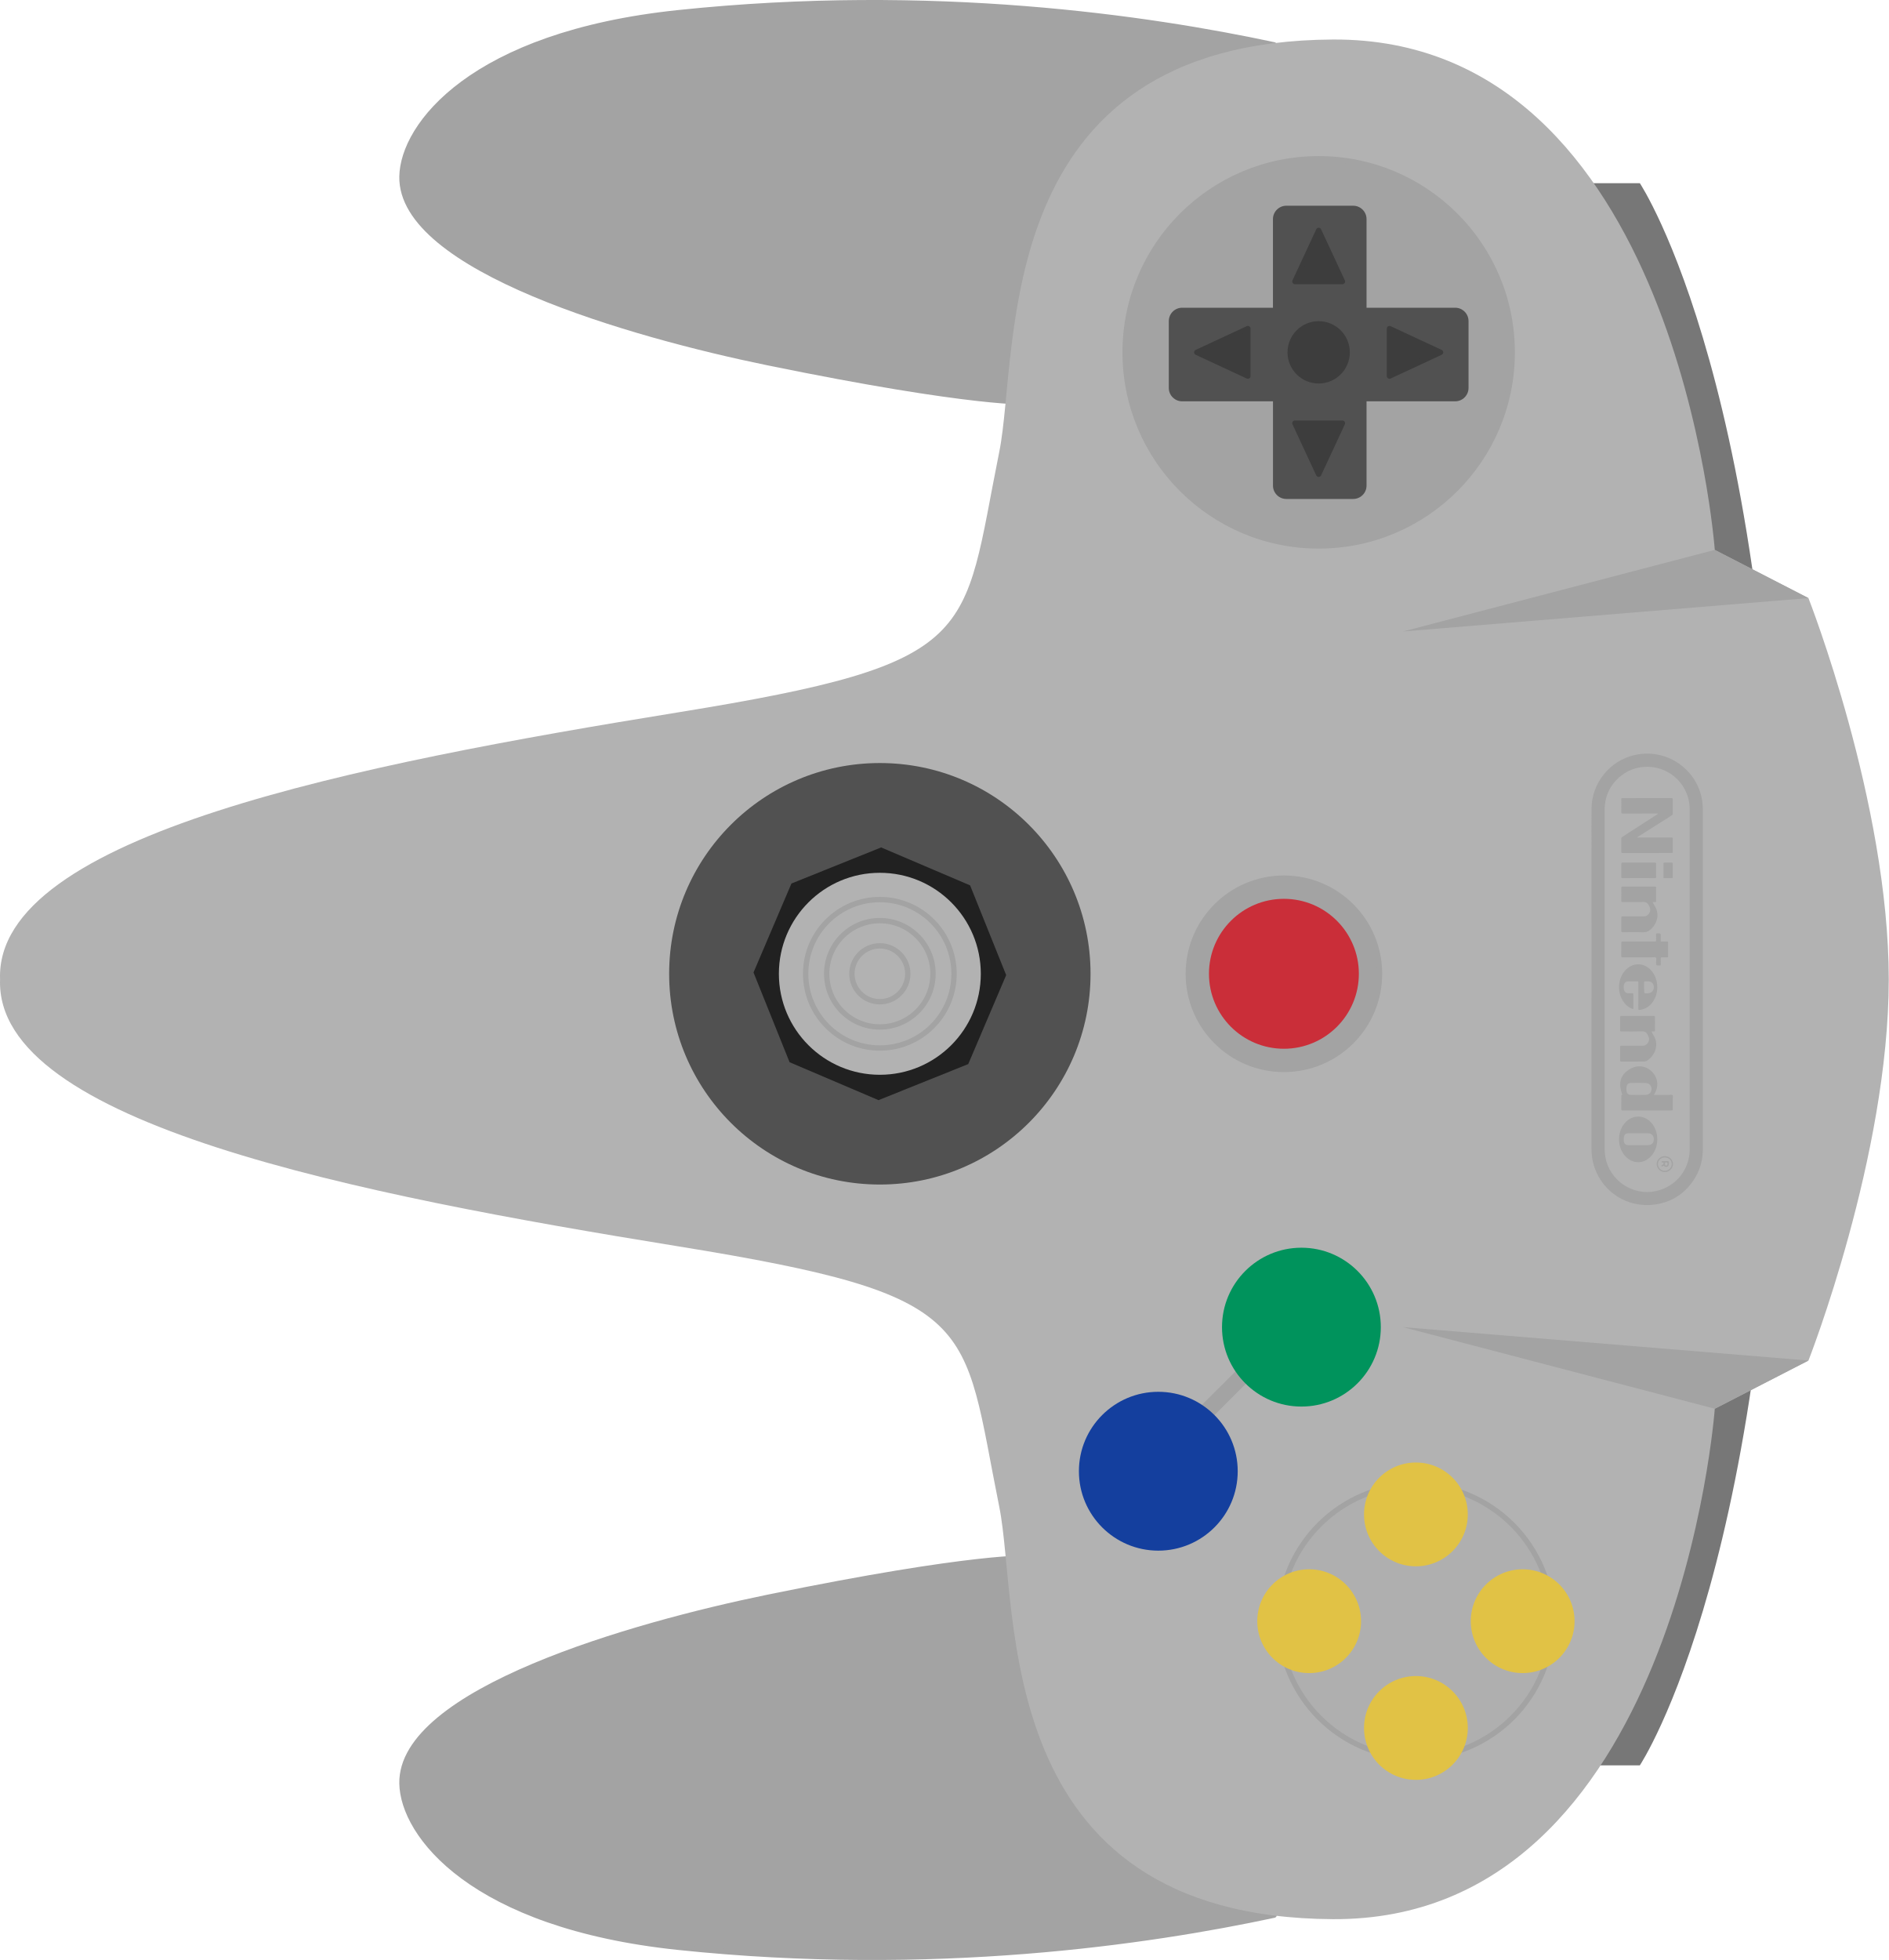
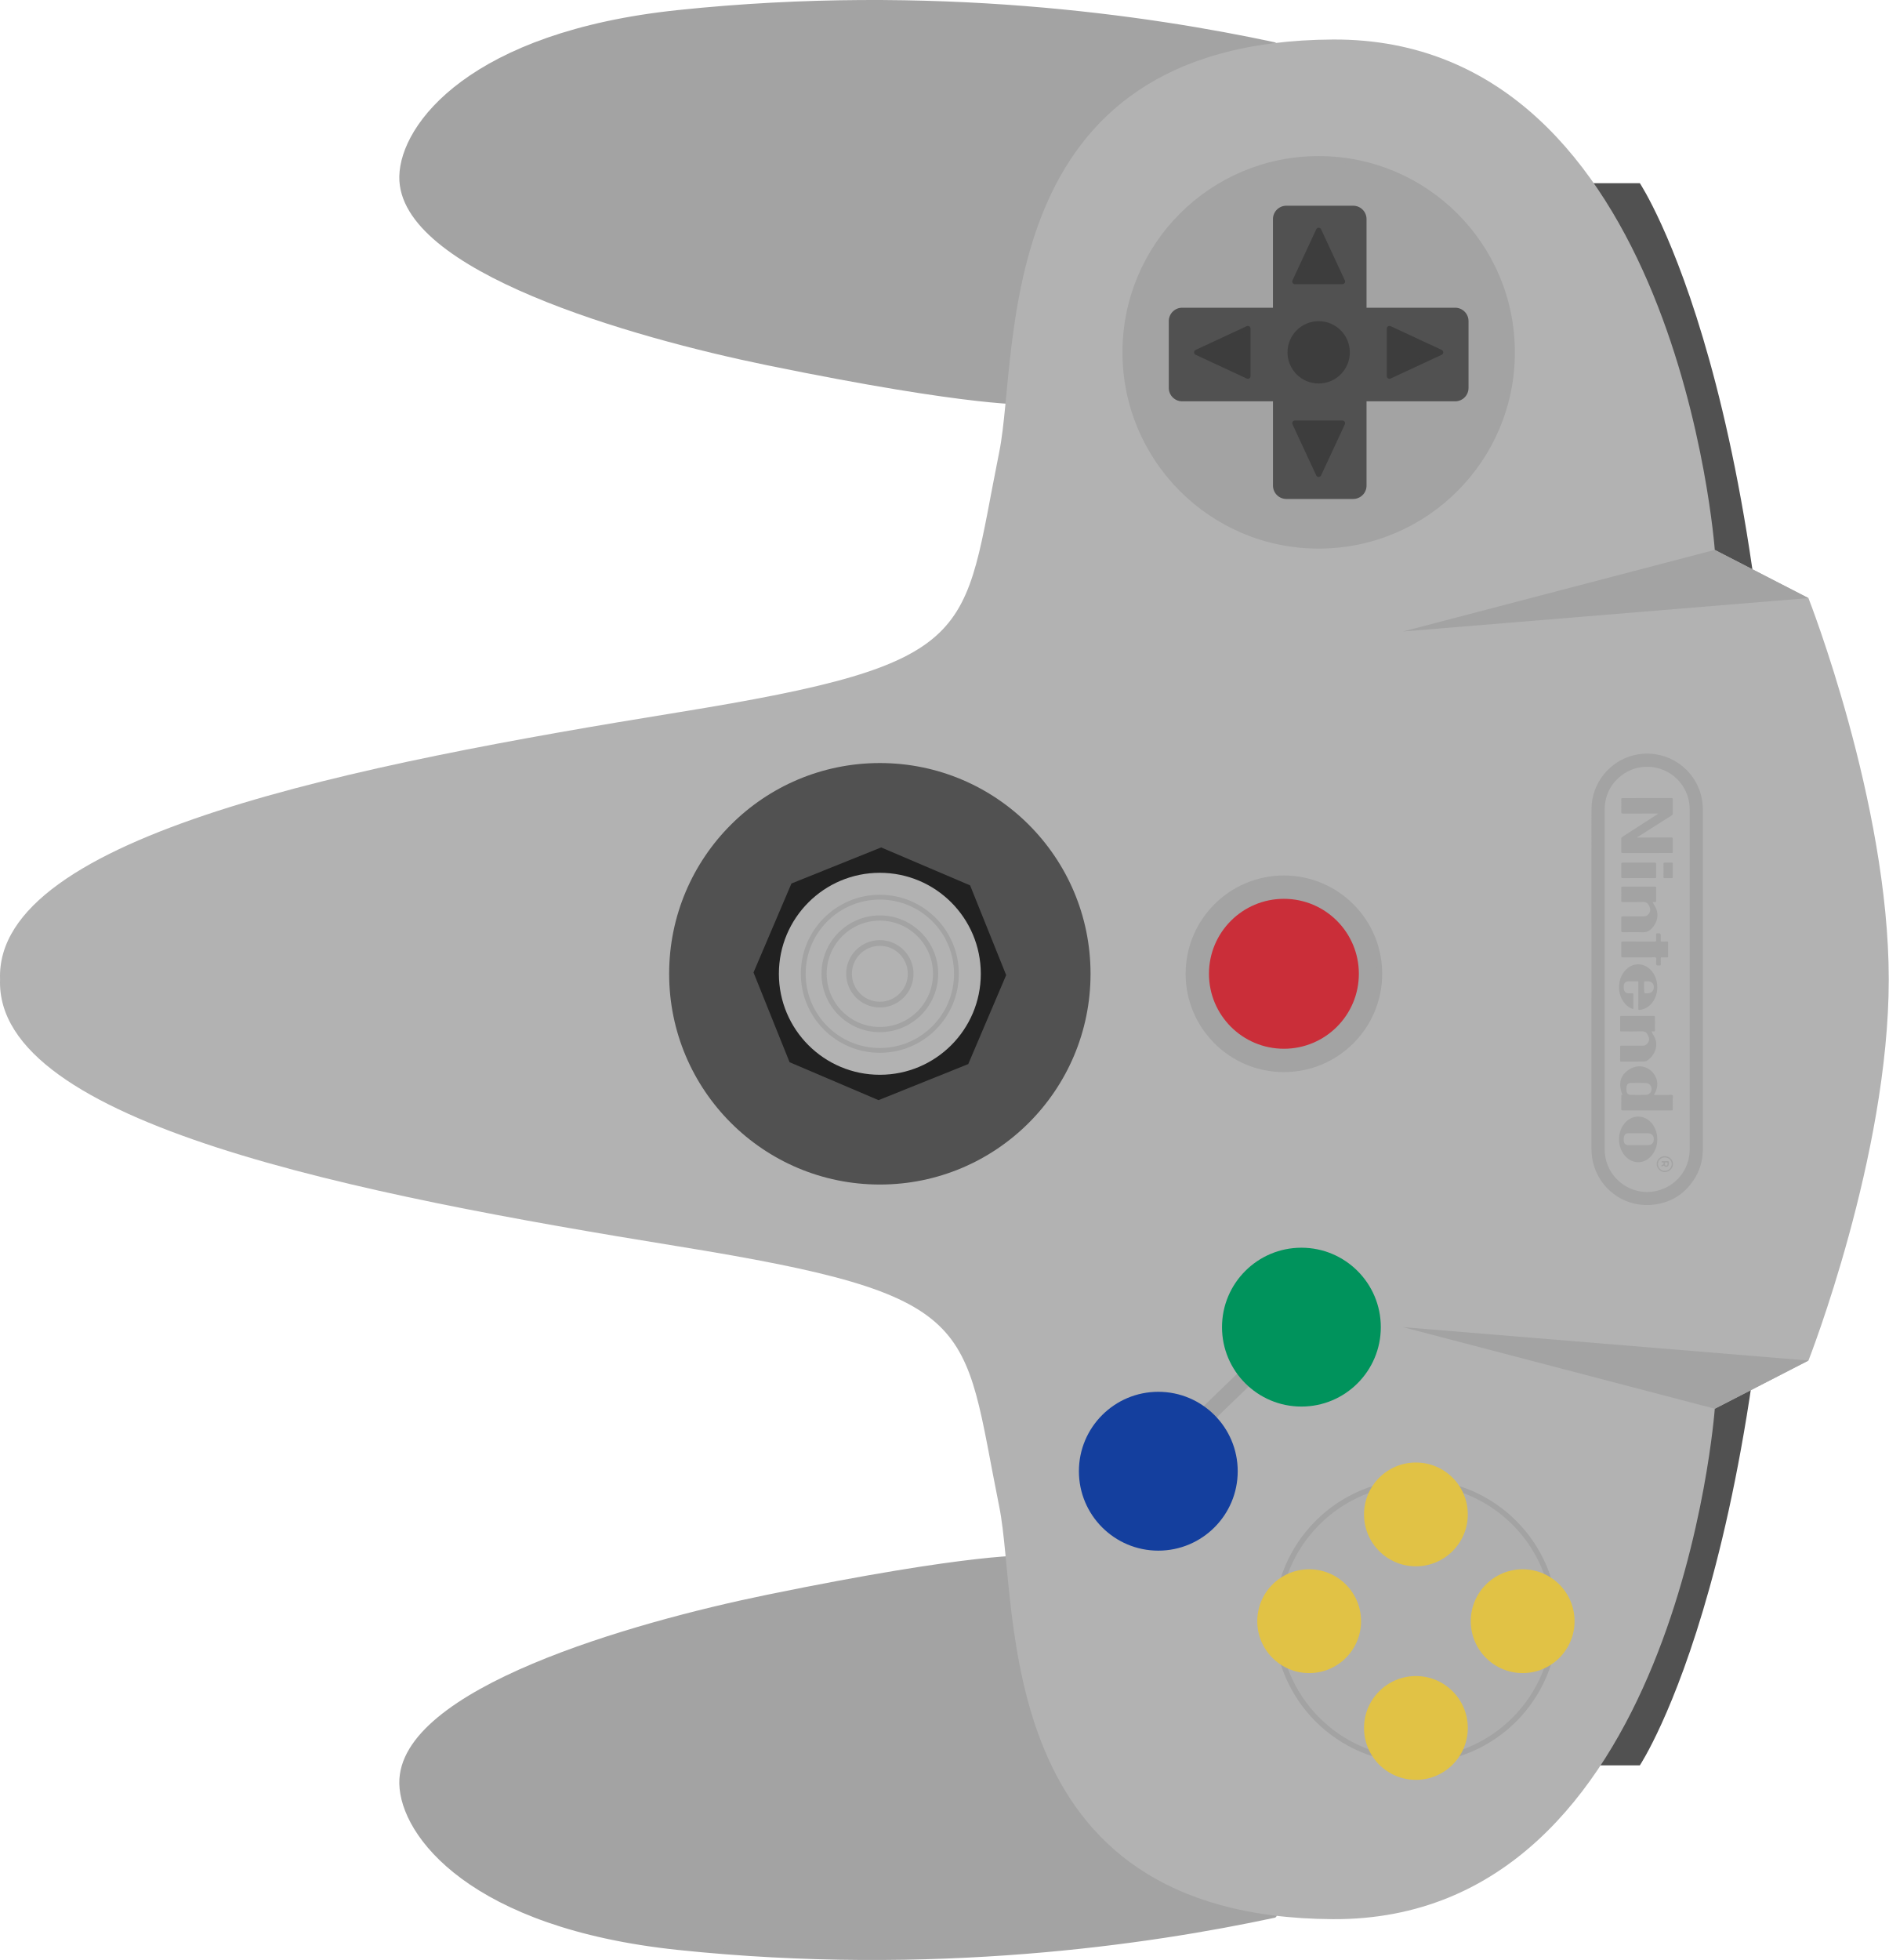
<svg xmlns="http://www.w3.org/2000/svg" viewBox="0 0 441.056 457.586" height="457.586" width="441.056" xml:space="preserve" version="1.1" id="svg2">
  <defs id="defs6">
    <clipPath id="clipPath16" clipPathUnits="userSpaceOnUse">
      <path id="path18" d="m 0,366.069 352.845,0 L 352.845,0 0,0 0,366.069 Z" />
    </clipPath>
  </defs>
  <g transform="matrix(1.25,0,0,-1.25,0,457.5863)" id="g10">
    <g id="g12">
      <g clip-path="url(#clipPath16)" id="g14">
        <g transform="translate(293.8449,36.3554)" id="g20">
-           <path id="path22" style="fill:#777777;fill-opacity:1;fill-rule:nonzero;stroke:none" d="m 0,0 12.5,0 c 0,0 26,39 26,147.75 0,108.75 -26,147.75 -26,147.75 l -12.5,0" />
+           <path id="path22" style="fill:#515151;fill-opacity:1;fill-rule:nonzero;stroke:none" d="m 0,0 12.5,0 c 0,0 26,39 26,147.75 0,108.75 -26,147.75 -26,147.75 l -12.5,0" />
        </g>
        <g transform="translate(238.0109,357.6894)" id="g24">
          <path id="path26" style="fill:#a3a3a3;fill-opacity:1;fill-rule:nonzero;stroke:none" d="m 0,0 c -23.332,4.998 -63.715,10.999 -111.334,5.999 -38.535,-4.046 -51.408,-21.029 -51.582,-30.583 -0.314,-17.259 43.146,-29.602 68.25,-34.751 39,-8 49,-7.333 49,-7.333 L 0,0 Z" />
        </g>
        <g transform="translate(238.0109,357.6894)" id="g28">
          <path id="path30" style="fill:none;stroke:#a3a3a3;stroke-width:1;stroke-linecap:round;stroke-linejoin:round;stroke-miterlimit:10;stroke-dasharray:none;stroke-opacity:1" d="m 0,0 c -23.332,4.998 -63.715,10.999 -111.334,5.999 -38.535,-4.046 -51.408,-21.029 -51.582,-30.583 -0.314,-17.259 43.146,-29.602 68.25,-34.751 39,-8 49,-7.333 49,-7.333 L 0,0 Z" />
        </g>
        <g transform="translate(238.0119,8.3798)" id="g32">
          <path id="path34" style="fill:#a3a3a3;fill-opacity:1;fill-rule:nonzero;stroke:none" d="m 0,0 c -23.333,-4.998 -63.715,-10.999 -111.334,-5.999 -38.536,4.046 -51.409,21.029 -51.583,30.583 -0.314,17.259 43.147,29.601 68.25,34.751 39,8 49,7.333 49,7.333 L 0,0 Z" />
        </g>
        <g transform="translate(238.0119,8.3798)" id="g36">
          <path id="path38" style="fill:none;stroke:#a3a3a3;stroke-width:1;stroke-linecap:round;stroke-linejoin:round;stroke-miterlimit:10;stroke-dasharray:none;stroke-opacity:1" d="m 0,0 c -23.333,-4.998 -63.715,-10.999 -111.334,-5.999 -38.536,4.046 -51.409,21.029 -51.583,30.583 -0.314,17.259 43.147,29.601 68.25,34.751 39,8 49,7.333 49,7.333 L 0,0 Z" />
        </g>
        <g transform="translate(0.0109,183.1581)" id="g40">
          <path id="path42" style="fill:#b2b2b2;fill-opacity:1;fill-rule:nonzero;stroke:none" d="m 0,0 c -1,-27 67.001,-40.198 126.668,-49.864 56.959,-9.228 53,-14 60,-48.667 3.808,-18.856 -2.001,-76.667 62.333,-77 64.334,-0.333 71.333,95.333 71.333,95.333 l 17.5,9 c 0,0 15,38.198 15,71.198 0,33 -15,71.197 -15,71.197 l -17.5,9 c 0,0 -7,95.666 -71.334,95.333 -64.334,-0.333 -58.525,-58.144 -62.332,-77 -7,-34.667 -3.041,-39.439 -60,-48.667 C 67.001,40.197 -1,27 0,0" />
        </g>
        <g transform="translate(246.3449,264.1073)" id="g44">
          <path id="path46" style="fill:#a3a3a3;fill-opacity:1;fill-rule:nonzero;stroke:none" d="m 0,0 c -19.969,0 -36.154,16.187 -36.154,36.154 0,19.968 16.185,36.155 36.154,36.155 19.967,0 36.154,-16.187 36.154,-36.155 C 36.154,16.187 19.967,0 0,0" />
        </g>
        <g transform="translate(246.3449,264.1073)" id="g48">
          <path id="path50" style="fill:none;stroke:#a3a3a3;stroke-width:1;stroke-linecap:round;stroke-linejoin:round;stroke-miterlimit:10;stroke-dasharray:none;stroke-opacity:1" d="m 0,0 c -19.969,0 -36.154,16.187 -36.154,36.154 0,19.968 16.185,36.155 36.154,36.155 19.967,0 36.154,-16.187 36.154,-36.155 C 36.154,16.187 19.967,0 0,0 Z" />
        </g>
        <g transform="translate(218.3468,293.6112)" id="g52">
          <path id="path54" style="fill:#515151;fill-opacity:1;fill-rule:nonzero;stroke:none" d="m 0,0 0,12.485 c 0,1.379 1.121,2.5 2.498,2.5 l 16.961,0 0,16.553 c 0,1.375 1.123,2.497 2.5,2.497 l 12.484,0 c 1.379,0 2.498,-1.119 2.498,-2.497 l 0,-16.553 16.553,0 c 1.381,0 2.5,-1.121 2.5,-2.5 L 55.994,0 c 0,-1.377 -1.119,-2.497 -2.5,-2.497 l -16.553,0 0,-15.74 c 0,-1.378 -1.119,-2.497 -2.498,-2.497 l -12.484,0 c -1.377,0 -2.496,1.119 -2.496,2.497 l 0,15.74 -16.963,0 C 1.121,-2.497 0,-1.377 0,0" />
        </g>
        <g transform="translate(239.8517,166.3329)" id="g56">
          <path id="path58" style="fill:#a3a3a3;fill-opacity:1;fill-rule:nonzero;stroke:none" d="m 0,0 c -9.864,0 -17.861,7.997 -17.861,17.861 0,9.865 7.997,17.862 17.86,17.862 9.865,0 17.861,-7.997 17.861,-17.862 C 17.86,7.997 9.864,0 0,0" />
        </g>
        <g transform="translate(239.8517,166.3329)" id="g60">
          <path id="path62" style="fill:none;stroke:#a3a3a3;stroke-width:1;stroke-linecap:round;stroke-linejoin:round;stroke-miterlimit:10;stroke-dasharray:none;stroke-opacity:1" d="m 0,0 c -9.864,0 -17.861,7.997 -17.861,17.861 0,9.865 7.997,17.862 17.86,17.862 9.865,0 17.861,-7.997 17.861,-17.862 C 17.86,7.997 9.864,0 0,0 Z" />
        </g>
        <g transform="translate(164.3664,144.8329)" id="g64">
          <path id="path66" style="fill:#515151;fill-opacity:1;fill-rule:nonzero;stroke:none" d="M 0,0 C -21.738,0 -39.361,17.623 -39.361,39.361 -39.361,61.1 -21.738,78.723 0,78.723 21.738,78.723 39.361,61.1 39.361,39.361 39.361,17.623 21.738,0 0,0" />
        </g>
-         <g transform="translate(264.5109,37.7802)" id="g68">
-           <path id="path70" style="fill:#afafaf;fill-opacity:1;fill-rule:nonzero;stroke:none" d="M 0,0 C -14.082,0 -25.499,11.417 -25.499,25.5 -25.499,39.583 -14.082,51 0,51 14.084,51 25.5,39.583 25.5,25.5 25.5,11.417 14.084,0 0,0" />
+         <g transform="translate(226.0507,100.1405)" id="g68">
+           <path id="path70" style="fill:#a3a3a3;fill-opacity:1;fill-rule:nonzero;stroke:none" d="M 0,0 -2.23,2.309 6.186,10.439 8.417,8.13 0,0 Z" />
        </g>
-         <g transform="translate(264.5109,37.7802)" id="g72">
-           <path id="path74" style="fill:none;stroke:#a3a3a3;stroke-width:1;stroke-linecap:butt;stroke-linejoin:miter;stroke-miterlimit:10;stroke-dasharray:none;stroke-opacity:1" d="M 0,0 C -14.082,0 -25.499,11.417 -25.499,25.5 -25.499,39.583 -14.082,51 0,51 14.084,51 25.5,39.583 25.5,25.5 25.5,11.417 14.084,0 0,0 Z" />
+         <g transform="translate(264.5109,36.7802)" id="g72">
+           <path id="path74" style="fill:#a3a3a3;fill-opacity:1;fill-rule:nonzero;stroke:none" d="M 0,0 C -14.634,0 -26.499,11.865 -26.499,26.5 -26.499,41.135 -14.634,53 0,53 14.636,53 26.5,41.135 26.5,26.5 26.5,11.865 14.636,0 0,0" />
        </g>
-         <g transform="translate(232.5949,109.6054)" id="g76">
-           <path id="path78" style="fill:#a3a3a3;fill-opacity:1;fill-rule:nonzero;stroke:#a3a3a3;stroke-width:3;stroke-linecap:butt;stroke-linejoin:miter;stroke-miterlimit:10;stroke-dasharray:none;stroke-opacity:1" d="M 0,0 -8.25,-8.25" />
+         <g transform="translate(264.5109,37.7802)" id="g76">
+           <path id="path78" style="fill:#afafaf;fill-opacity:1;fill-rule:nonzero;stroke:none" d="M 0,0 C -14.082,0 -25.499,11.417 -25.499,25.5 -25.499,39.583 -14.082,51 0,51 14.084,51 25.5,39.583 25.5,25.5 25.5,11.417 14.084,0 0,0" />
        </g>
        <g transform="translate(246.3449,294.4413)" id="g80">
          <path id="path82" style="fill:#3d3d3d;fill-opacity:1;fill-rule:nonzero;stroke:none" d="m 0,0 c -3.215,0 -5.82,2.605 -5.82,5.82 0,3.215 2.605,5.821 5.82,5.821 3.215,0 5.82,-2.606 5.82,-5.821 C 5.82,2.605 3.215,0 0,0" />
        </g>
        <g transform="translate(233.1164,304.6991)" id="g84">
          <path id="path86" style="fill:#3d3d3d;fill-opacity:1;fill-rule:nonzero;stroke:none" d="M 0,0 0,-8.875 -9.543,-4.437 0,0 Z" />
        </g>
        <g transform="translate(233.1164,304.6991)" id="g88">
          <path id="path90" style="fill:none;stroke:#3d3d3d;stroke-width:1;stroke-linecap:butt;stroke-linejoin:round;stroke-miterlimit:10;stroke-dasharray:none;stroke-opacity:1" d="M 0,0 0,-8.875 -9.543,-4.437 0,0 Z" />
        </g>
        <g transform="translate(259.5734,295.8241)" id="g92">
          <path id="path94" style="fill:#3d3d3d;fill-opacity:1;fill-rule:nonzero;stroke:none" d="M 0,0 0,8.875 9.543,4.437 0,0 Z" />
        </g>
        <g transform="translate(259.5734,295.8241)" id="g96">
          <path id="path98" style="fill:none;stroke:#3d3d3d;stroke-width:1;stroke-linecap:butt;stroke-linejoin:round;stroke-miterlimit:10;stroke-dasharray:none;stroke-opacity:1" d="M 0,0 0,8.875 9.543,4.437 0,0 Z" />
        </g>
        <g transform="translate(250.7824,313.4902)" id="g100">
          <path id="path102" style="fill:#3d3d3d;fill-opacity:1;fill-rule:nonzero;stroke:none" d="M 0,0 -8.875,0 -4.437,9.543 0,0 Z" />
        </g>
        <g transform="translate(250.7824,313.4902)" id="g104">
          <path id="path106" style="fill:none;stroke:#3d3d3d;stroke-width:1;stroke-linecap:butt;stroke-linejoin:round;stroke-miterlimit:10;stroke-dasharray:none;stroke-opacity:1" d="M 0,0 -8.875,0 -4.437,9.543 0,0 Z" />
        </g>
        <g transform="translate(241.9074,287.0331)" id="g108">
          <path id="path110" style="fill:#3d3d3d;fill-opacity:1;fill-rule:nonzero;stroke:none" d="M 0,0 8.875,0 4.437,-9.543 0,0 Z" />
        </g>
        <g transform="translate(241.9074,287.0331)" id="g112">
          <path id="path114" style="fill:none;stroke:#3d3d3d;stroke-width:1;stroke-linecap:butt;stroke-linejoin:round;stroke-miterlimit:10;stroke-dasharray:none;stroke-opacity:1" d="M 0,0 8.875,0 4.437,-9.543 0,0 Z" />
        </g>
        <g transform="translate(239.8517,170.1933)" id="g116">
          <path id="path118" style="fill:#ca2e39;fill-opacity:1;fill-rule:nonzero;stroke:none" d="m 0,0 c -7.732,0 -14.001,6.269 -14.001,14.001 0,7.732 6.268,14.001 14,14.001 7.733,0 14.002,-6.269 14.002,-14.001 C 14.001,6.269 7.732,0 0,0" />
        </g>
        <g transform="translate(243.1203,103.3661)" id="g120">
          <path id="path122" style="fill:#00935c;fill-opacity:1;fill-rule:nonzero;stroke:none" d="m 0,0 c -8.191,0 -14.833,6.642 -14.833,14.834 0,8.192 6.642,14.834 14.833,14.834 8.193,0 14.834,-6.642 14.834,-14.834 C 14.834,6.642 8.193,0 0,0" />
        </g>
        <g transform="translate(264.5109,73.5292)" id="g124">
          <path id="path126" style="fill:#e1c245;fill-opacity:1;fill-rule:nonzero;stroke:none" d="m 0,0 c -5.354,0 -9.693,4.34 -9.693,9.693 0,5.354 4.339,9.694 9.693,9.694 5.353,0 9.693,-4.34 9.693,-9.694 C 9.693,4.34 5.353,0 0,0" />
        </g>
        <g transform="translate(264.5109,33.6454)" id="g128">
          <path id="path130" style="fill:#e1c245;fill-opacity:1;fill-rule:nonzero;stroke:none" d="m 0,0 c -5.354,0 -9.693,4.34 -9.693,9.693 0,5.354 4.339,9.694 9.693,9.694 5.353,0 9.693,-4.34 9.693,-9.694 C 9.693,4.34 5.353,0 0,0" />
        </g>
        <g transform="translate(254.2628,63.2802)" id="g132">
          <path id="path134" style="fill:#e1c245;fill-opacity:1;fill-rule:nonzero;stroke:none" d="m 0,0 c 0,-5.354 -4.34,-9.693 -9.693,-9.693 -5.354,0 -9.694,4.339 -9.694,9.693 0,5.354 4.34,9.693 9.694,9.693 C -4.34,9.693 0,5.354 0,0" />
        </g>
        <g transform="translate(294.1476,63.2802)" id="g136">
          <path id="path138" style="fill:#e1c245;fill-opacity:1;fill-rule:nonzero;stroke:none" d="m 0,0 c 0,-5.354 -4.34,-9.693 -9.693,-9.693 -5.354,0 -9.694,4.339 -9.694,9.693 0,5.354 4.34,9.693 9.694,9.693 C -4.34,9.693 0,5.354 0,0" />
        </g>
        <g transform="translate(147.8507,201.0556)" id="g140">
          <path id="path142" style="fill:#212121;fill-opacity:1;fill-rule:nonzero;stroke:none" d="M 0,0 16.76,6.739 33.377,-0.347 40.116,-17.105 33.03,-33.723 16.271,-40.462 -0.346,-33.376 -7.085,-16.617 0,0 Z" />
        </g>
        <g transform="translate(216.3878,76.455)" id="g144">
          <path id="path146" style="fill:#143f9e;fill-opacity:1;fill-rule:nonzero;stroke:none" d="m 0,0 c -8.192,0 -14.834,6.642 -14.834,14.834 0,8.192 6.642,14.834 14.834,14.834 8.192,0 14.834,-6.642 14.834,-14.834 C 14.834,6.642 8.192,0 0,0" />
        </g>
        <g transform="translate(164.3664,165.3329)" id="g148">
          <path id="path150" style="fill:#b2b2b2;fill-opacity:1;fill-rule:nonzero;stroke:none" d="m 0,0 c -10.417,0 -18.861,8.444 -18.861,18.861 0,10.417 8.443,18.862 18.861,18.862 10.416,0 18.861,-8.445 18.861,-18.862 C 18.861,8.444 10.417,0 0,0" />
        </g>
-         <g transform="translate(164.3664,170.3329)" id="g152">
-           <path id="path154" style="fill:none;stroke:#a3a3a3;stroke-width:1;stroke-linecap:round;stroke-linejoin:round;stroke-miterlimit:10;stroke-dasharray:none;stroke-opacity:1" d="m 0,0 c -7.655,0 -13.861,6.206 -13.861,13.861 0,7.656 6.205,13.862 13.861,13.862 7.654,0 13.861,-6.206 13.861,-13.862 C 13.861,6.206 7.655,0 0,0 Z" />
+         <g transform="translate(164.3664,169.4357)" id="g152">
+           <path id="path154" style="fill:#a3a3a3;fill-opacity:1;fill-rule:nonzero;stroke:none" d="m 0,0 c -8.151,0 -14.759,6.608 -14.759,14.759 0,8.15 6.607,14.758 14.759,14.758 8.15,0 14.758,-6.608 14.758,-14.758 C 14.758,6.608 8.151,0 0,0" />
        </g>
-         <g transform="translate(164.3664,174.2636)" id="g156">
-           <path id="path158" style="fill:none;stroke:#a3a3a3;stroke-width:1;stroke-linecap:round;stroke-linejoin:round;stroke-miterlimit:10;stroke-dasharray:none;stroke-opacity:1" d="m 0,0 c -5.484,0 -9.931,4.446 -9.931,9.931 0,5.484 4.447,9.93 9.931,9.93 5.484,0 9.931,-4.446 9.931,-9.93 C 9.931,4.446 5.484,0 0,0 Z" />
+         <g transform="translate(164.3664,170.3329)" id="g156">
+           <path id="path158" style="fill:#b2b2b2;fill-opacity:1;fill-rule:nonzero;stroke:none" d="m 0,0 c -7.655,0 -13.861,6.206 -13.861,13.861 0,7.656 6.205,13.862 13.861,13.862 7.654,0 13.861,-6.206 13.861,-13.862 C 13.861,6.206 7.655,0 0,0" />
        </g>
-         <g transform="translate(164.3664,178.9745)" id="g160">
-           <path id="path162" style="fill:none;stroke:#a3a3a3;stroke-width:1;stroke-linecap:round;stroke-linejoin:round;stroke-miterlimit:10;stroke-dasharray:none;stroke-opacity:1" d="m 0,0 c -2.883,0 -5.22,2.337 -5.22,5.22 0,2.883 2.337,5.219 5.22,5.219 2.883,0 5.22,-2.336 5.22,-5.219 C 5.22,2.337 2.883,0 0,0 Z" />
+         <g transform="translate(164.3664,173.2927)" id="g160">
+           <path id="path162" style="fill:#a3a3a3;fill-opacity:1;fill-rule:nonzero;stroke:none" d="m 0,0 c -6.021,0 -10.902,4.881 -10.902,10.902 0,6.02 4.881,10.901 10.902,10.901 6.02,0 10.901,-4.881 10.901,-10.901 C 10.901,4.881 6.02,0 0,0" />
        </g>
-         <g transform="translate(299.7648,183.1513)" id="g164">
-           <path id="path166" style="fill:#a3a3a3;fill-opacity:1;fill-rule:evenodd;stroke:none" d="m 0,0 0,-31.522 c 0,-0.555 0.039,-1.106 0.137,-1.655 0.777,-4.401 5.144,-7.33 9.484,-6.355 3.715,0.834 6.272,4.012 6.272,7.816 0.003,21.145 10e-4,42.289 0,63.434 0,1.866 -0.579,3.533 -1.733,5 -2.674,3.397 -7.721,3.996 -11.1,1.3 C 0.988,36.366 0,34.188 0,31.548 L 0,0 Z m 18.352,0.001 c 0,-10.516 -0.004,-21.033 0.003,-31.549 0.002,-1.947 -0.416,-3.782 -1.421,-5.453 -1.719,-2.853 -4.229,-4.586 -7.536,-5.049 -5.058,-0.707 -9.759,2.253 -11.343,7.076 -0.362,1.104 -0.51,2.239 -0.51,3.399 0.002,18.676 0.002,37.353 0.002,56.029 0,2.504 -0.02,5.008 0.008,7.51 0.048,4.697 3.404,8.851 7.974,9.92 5.303,1.238 10.59,-1.717 12.309,-6.884 0.373,-1.12 0.515,-2.272 0.515,-3.45 C 18.35,21.034 18.352,10.518 18.352,0.001" />
+         <g transform="translate(164.3664,174.2636)" id="g164">
+           <path id="path166" style="fill:#b2b2b2;fill-opacity:1;fill-rule:nonzero;stroke:none" d="m 0,0 c -5.484,0 -9.931,4.446 -9.931,9.931 0,5.484 4.447,9.93 9.931,9.93 5.484,0 9.931,-4.446 9.931,-9.93 C 9.931,4.446 5.484,0 0,0" />
        </g>
-         <g transform="translate(305.8742,209.6484)" id="g168">
-           <path id="path170" style="fill:#a3a3a3;fill-opacity:1;fill-rule:evenodd;stroke:none" d="m 0,0 0.275,0 c 2.028,0 4.053,-0.004 6.08,0.006 0.219,0 0.272,-0.058 0.268,-0.272 C 6.611,-1.07 6.613,-1.876 6.621,-2.682 6.623,-2.85 6.58,-2.898 6.408,-2.897 3.35,-2.893 0.293,-2.893 -2.764,-2.898 c -0.183,0 -0.232,0.048 -0.23,0.23 0.01,0.814 0.01,1.629 0,2.443 -0.004,0.174 0.062,0.259 0.197,0.347 2.147,1.38 4.289,2.765 6.432,4.149 0.08,0.051 0.16,0.104 0.236,0.205 l -0.264,0 c -2.095,0 -4.191,0.006 -6.287,-0.007 -0.273,-0.003 -0.322,0.078 -0.316,0.329 0.016,0.77 0.012,1.542 0.002,2.311 -0.002,0.185 0.031,0.254 0.238,0.253 3.047,-0.007 6.096,-0.007 9.145,0.001 0.209,0 0.234,-0.07 0.232,-0.25 C 6.613,6.238 6.611,5.363 6.623,4.488 6.625,4.308 6.561,4.213 6.414,4.121 4.273,2.769 2.133,1.41 -0.006,0.055 -0.004,0.036 -0.002,0.018 0,0" />
+         <g transform="translate(164.3664,177.905)" id="g168">
+           <path id="path170" style="fill:#a3a3a3;fill-opacity:1;fill-rule:nonzero;stroke:none" d="m 0,0 c -3.474,0 -6.289,2.816 -6.289,6.289 0,3.474 2.815,6.289 6.289,6.289 3.473,0 6.289,-2.815 6.289,-6.289 C 6.289,2.816 3.473,0 0,0" />
        </g>
-         <g transform="translate(306.0304,161.5722)" id="g172">
-           <path id="path174" style="fill:#a3a3a3;fill-opacity:1;fill-rule:evenodd;stroke:none" d="M 0,0 C 0.459,0 0.92,-0.009 1.377,0.002 2.031,0.019 2.477,0.446 2.494,1.059 2.514,1.689 2.1,2.197 1.453,2.221 0.494,2.257 -0.467,2.244 -1.428,2.227 -1.842,2.219 -2.086,1.969 -2.16,1.55 -2.209,1.268 -2.217,0.982 -2.17,0.697 -2.094,0.25 -1.834,0.012 -1.375,0.003 -0.916,-0.006 -0.457,0.001 0,0 m 2.943,-0.002 c 0.944,0 1.842,0.003 2.741,-0.002 0.25,0 0.572,0.106 0.728,-0.04 C 6.57,-0.191 6.457,-0.519 6.459,-0.767 6.467,-1.398 6.457,-2.031 6.465,-2.664 6.467,-2.833 6.439,-2.901 6.246,-2.9 c -3.058,0.005 -6.117,0.005 -9.174,10e-4 -0.164,-10e-4 -0.224,0.034 -0.222,0.211 0.009,0.824 0.002,1.647 0.005,2.469 0,0.093 -0.044,0.203 0.129,0.226 0.155,0.018 0.026,0.128 0.008,0.174 -0.195,0.512 -0.316,1.044 -0.344,1.591 -0.062,1.308 0.559,2.265 1.616,2.946 C 0.66,6.261 2.975,4.686 3.467,2.82 3.703,1.92 3.537,1.072 3.094,0.268 3.053,0.193 3.012,0.12 2.943,-0.002" />
+         <g transform="translate(164.3664,178.9745)" id="g172">
+           <path id="path174" style="fill:#b2b2b2;fill-opacity:1;fill-rule:nonzero;stroke:none" d="m 0,0 c -2.883,0 -5.22,2.337 -5.22,5.22 0,2.883 2.337,5.219 5.22,5.219 2.883,0 5.22,-2.336 5.22,-5.219 C 5.22,2.337 2.883,0 0,0" />
        </g>
-         <g transform="translate(308.5285,173.4296)" id="g176">
-           <path id="path178" style="fill:#a3a3a3;fill-opacity:1;fill-rule:evenodd;stroke:none" d="m 0,0 c 0.125,-0.326 0.295,-0.596 0.453,-0.869 0.963,-1.674 0.197,-3.602 -1.262,-4.574 -0.199,-0.131 -0.421,-0.186 -0.666,-0.185 -1.384,0.006 -2.769,0.006 -4.154,-10e-4 -0.17,-0.001 -0.24,0.024 -0.238,0.219 0.012,0.84 0.012,1.68 0.002,2.519 -0.002,0.184 0.051,0.23 0.228,0.229 1.352,-0.008 2.703,-0.004 4.053,-0.004 0.66,0 1.27,0.803 1.104,1.451 -0.053,0.202 -0.137,0.391 -0.231,0.576 -0.221,0.44 -0.519,0.668 -1.06,0.652 -1.29,-0.038 -2.581,-0.008 -3.87,-0.017 -0.187,-0.002 -0.226,0.05 -0.224,0.229 0.01,0.814 0.01,1.629 0,2.442 -0.004,0.185 0.051,0.228 0.23,0.228 2.018,-0.006 4.035,-0.007 6.053,0 0.191,0 0.223,-0.065 0.221,-0.237 C 0.631,1.854 0.627,1.048 0.641,0.242 0.647,0.025 0.57,-0.023 0.381,-0.002 0.264,0.012 0.145,0 0,0" />
+         <g transform="translate(299.7648,183.1513)" id="g176">
+           <path id="path178" style="fill:#a3a3a3;fill-opacity:1;fill-rule:evenodd;stroke:none" d="m 0,0 0,-31.522 c 0,-0.555 0.039,-1.106 0.137,-1.655 0.777,-4.401 5.144,-7.33 9.484,-6.355 3.715,0.834 6.272,4.012 6.272,7.816 0.003,21.145 10e-4,42.289 0,63.434 0,1.866 -0.579,3.533 -1.733,5 -2.674,3.397 -7.721,3.996 -11.1,1.3 C 0.988,36.366 0,34.188 0,31.548 L 0,0 Z m 18.352,0.001 c 0,-10.516 -0.004,-21.033 0.003,-31.549 0.002,-1.947 -0.416,-3.782 -1.421,-5.453 -1.719,-2.853 -4.229,-4.586 -7.536,-5.049 -5.058,-0.707 -9.759,2.253 -11.343,7.076 -0.362,1.104 -0.51,2.239 -0.51,3.399 0.002,18.676 0.002,37.353 0.002,56.029 0,2.504 -0.02,5.008 0.008,7.51 0.048,4.697 3.404,8.851 7.974,9.92 5.303,1.238 10.59,-1.717 12.309,-6.884 0.373,-1.12 0.515,-2.272 0.515,-3.45 C 18.35,21.034 18.352,10.518 18.352,0.001" />
        </g>
-         <g transform="translate(308.7316,197.5937)" id="g180">
-           <path id="path182" style="fill:#a3a3a3;fill-opacity:1;fill-rule:evenodd;stroke:none" d="m 0,0 c 0.141,-0.264 0.246,-0.5 0.387,-0.716 0.883,-1.378 0.562,-3.046 -0.502,-4.169 -0.477,-0.502 -0.998,-0.793 -1.731,-0.763 -1.236,0.048 -2.476,0.02 -3.715,0.006 -0.248,-0.003 -0.296,0.076 -0.291,0.304 0.012,0.797 0.012,1.594 0,2.391 -0.005,0.213 0.049,0.276 0.268,0.275 1.324,-0.012 2.65,-0.006 3.975,-0.006 0.728,0 1.332,0.807 1.132,1.516 -0.054,0.191 -0.136,0.371 -0.228,0.547 -0.219,0.414 -0.506,0.642 -1.025,0.627 -1.272,-0.038 -2.547,-0.004 -3.819,-0.02 -0.262,-0.004 -0.31,0.074 -0.305,0.317 0.016,0.779 0.012,1.558 0.002,2.337 -0.002,0.174 0.036,0.239 0.225,0.238 C -3.6,2.877 -1.574,2.879 0.453,2.883 0.609,2.883 0.658,2.846 0.656,2.682 0.648,1.859 0.648,1.037 0.656,0.215 0.658,0.051 0.623,-0.023 0.445,-0.004 0.316,0.011 0.185,0 0,0" />
+         <g transform="translate(305.8742,209.6484)" id="g180">
+           <path id="path182" style="fill:#a3a3a3;fill-opacity:1;fill-rule:evenodd;stroke:none" d="m 0,0 0.275,0 c 2.028,0 4.053,-0.004 6.08,0.006 0.219,0 0.272,-0.058 0.268,-0.272 C 6.611,-1.07 6.613,-1.876 6.621,-2.682 6.623,-2.85 6.58,-2.898 6.408,-2.897 3.35,-2.893 0.293,-2.893 -2.764,-2.898 c -0.183,0 -0.232,0.048 -0.23,0.23 0.01,0.814 0.01,1.629 0,2.443 -0.004,0.174 0.062,0.259 0.197,0.347 2.147,1.38 4.289,2.765 6.432,4.149 0.08,0.051 0.16,0.104 0.236,0.205 l -0.264,0 c -2.095,0 -4.191,0.006 -6.287,-0.007 -0.273,-0.003 -0.322,0.078 -0.316,0.329 0.016,0.77 0.012,1.542 0.002,2.311 -0.002,0.185 0.031,0.254 0.238,0.253 3.047,-0.007 6.096,-0.007 9.145,0.001 0.209,0 0.234,-0.07 0.232,-0.25 C 6.613,6.238 6.611,5.363 6.623,4.488 6.625,4.308 6.561,4.213 6.414,4.121 4.273,2.769 2.133,1.41 -0.006,0.055 -0.004,0.036 -0.002,0.018 0,0" />
        </g>
-         <g transform="translate(306.0382,154.414)" id="g184">
-           <path id="path186" style="fill:#a3a3a3;fill-opacity:1;fill-rule:evenodd;stroke:none" d="m 0,0 0,-0.001 c -0.623,0 -1.244,0.008 -1.867,-0.003 -0.449,-0.007 -0.699,-0.225 -0.799,-0.664 -0.055,-0.23 -0.049,-0.464 -0.033,-0.697 0.035,-0.564 0.328,-0.862 0.889,-0.865 1.203,-0.01 2.404,-0.013 3.607,0 0.697,0.005 1.121,0.434 1.121,1.09 C 2.916,-0.436 2.504,-0.012 1.791,-0.001 1.193,0.008 0.598,0 0,0 M 3.565,-1.158 C 3.561,-2.198 3.273,-3.17 2.627,-4.019 1.244,-5.836 -1.105,-5.877 -2.559,-4.115 -3.91,-2.475 -3.924,0.153 -2.588,1.807 -1.145,3.594 1.318,3.537 2.678,1.684 3.291,0.845 3.557,-0.105 3.565,-1.158" />
+         <g transform="translate(306.0304,161.5722)" id="g184">
+           <path id="path186" style="fill:#a3a3a3;fill-opacity:1;fill-rule:evenodd;stroke:none" d="M 0,0 C 0.459,0 0.92,-0.009 1.377,0.002 2.031,0.019 2.477,0.446 2.494,1.059 2.514,1.689 2.1,2.197 1.453,2.221 0.494,2.257 -0.467,2.244 -1.428,2.227 -1.842,2.219 -2.086,1.969 -2.16,1.55 -2.209,1.268 -2.217,0.982 -2.17,0.697 -2.094,0.25 -1.834,0.012 -1.375,0.003 -0.916,-0.006 -0.457,0.001 0,0 m 2.943,-0.002 c 0.944,0 1.842,0.003 2.741,-0.002 0.25,0 0.572,0.106 0.728,-0.04 C 6.57,-0.191 6.457,-0.519 6.459,-0.767 6.467,-1.398 6.457,-2.031 6.465,-2.664 6.467,-2.833 6.439,-2.901 6.246,-2.9 c -3.058,0.005 -6.117,0.005 -9.174,10e-4 -0.164,-10e-4 -0.224,0.034 -0.222,0.211 0.009,0.824 0.002,1.647 0.005,2.469 0,0.093 -0.044,0.203 0.129,0.226 0.155,0.018 0.026,0.128 0.008,0.174 -0.195,0.512 -0.316,1.044 -0.344,1.591 -0.062,1.308 0.559,2.265 1.616,2.946 C 0.66,6.261 2.975,4.686 3.467,2.82 3.703,1.92 3.537,1.072 3.094,0.268 3.053,0.193 3.012,0.12 2.943,-0.002" />
        </g>
-         <g transform="translate(307.1457,181.6698)" id="g188">
-           <path id="path190" style="fill:#a3a3a3;fill-opacity:1;fill-rule:evenodd;stroke:none" d="m 0,0 0,-0.416 c 0,-0.75 0,-0.75 0.758,-0.699 0.607,0.042 1.035,0.489 1.051,1.105 C 1.826,0.607 1.465,1.041 0.859,1.107 0.619,1.133 0.375,1.111 0.135,1.121 0.006,1.126 -0.002,1.057 0,0.959 0.002,0.639 0,0.32 0,0 m -1.082,-1.552 c 0,0.814 -0.006,1.628 0.002,2.441 0.002,0.173 -0.029,0.24 -0.221,0.236 C -1.838,1.11 -2.375,1.123 -2.91,1.117 -3.473,1.111 -3.77,0.823 -3.807,0.258 c -0.015,-0.225 -0.019,-0.449 0.032,-0.671 0.109,-0.468 0.382,-0.692 0.863,-0.702 0.242,-0.006 0.484,-0.008 0.726,0 0.123,0.004 0.166,-0.03 0.164,-0.157 -0.003,-0.874 -0.005,-1.749 0,-2.624 0.002,-0.208 -0.105,-0.148 -0.211,-0.108 -0.79,0.305 -1.369,0.854 -1.8,1.572 -1.018,1.698 -0.834,4.037 0.433,5.512 1.391,1.615 3.578,1.621 4.971,0.012 1.467,-1.695 1.445,-4.539 -0.047,-6.186 -0.578,-0.64 -1.287,-1.031 -2.158,-1.121 -0.189,-0.019 -0.258,0.014 -0.254,0.222 0.012,0.813 0.006,1.628 0.006,2.441" />
+         <g transform="translate(308.5285,173.4296)" id="g188">
+           <path id="path190" style="fill:#a3a3a3;fill-opacity:1;fill-rule:evenodd;stroke:none" d="m 0,0 c 0.125,-0.326 0.295,-0.596 0.453,-0.869 0.963,-1.674 0.197,-3.602 -1.262,-4.574 -0.199,-0.131 -0.421,-0.186 -0.666,-0.185 -1.384,0.006 -2.769,0.006 -4.154,-10e-4 -0.17,-0.001 -0.24,0.024 -0.238,0.219 0.012,0.84 0.012,1.68 0.002,2.519 -0.002,0.184 0.051,0.23 0.228,0.229 1.352,-0.008 2.703,-0.004 4.053,-0.004 0.66,0 1.27,0.803 1.104,1.451 -0.053,0.202 -0.137,0.391 -0.231,0.576 -0.221,0.44 -0.519,0.668 -1.06,0.652 -1.29,-0.038 -2.581,-0.008 -3.87,-0.017 -0.187,-0.002 -0.226,0.05 -0.224,0.229 0.01,0.814 0.01,1.629 0,2.442 -0.004,0.185 0.051,0.228 0.23,0.228 2.018,-0.006 4.035,-0.007 6.053,0 0.191,0 0.223,-0.065 0.221,-0.237 C 0.631,1.854 0.627,1.048 0.641,0.242 0.647,0.025 0.57,-0.023 0.381,-0.002 0.264,0.012 0.145,0 0,0" />
        </g>
-         <g transform="translate(306.1476,190.2235)" id="g192">
-           <path id="path194" style="fill:#a3a3a3;fill-opacity:1;fill-rule:evenodd;stroke:none" d="M 0,0 C 1.006,0 2.01,0.005 3.014,-0.005 3.201,-0.007 3.248,0.05 3.24,0.228 3.229,0.591 3.242,0.956 3.234,1.319 3.23,1.458 3.26,1.515 3.416,1.519 4.107,1.54 4.107,1.546 4.107,0.849 4.107,0.624 4.115,0.398 4.105,0.173 4.1,0.038 4.139,-0.007 4.279,-0.003 4.615,0.007 4.953,-0.007 5.291,0.003 5.437,0.007 5.48,-0.038 5.479,-0.186 5.473,-1.043 5.473,-1.9 5.479,-2.758 5.48,-2.914 5.441,-2.971 5.277,-2.964 4.949,-2.951 4.619,-2.968 4.291,-2.957 4.143,-2.952 4.1,-3.001 4.105,-3.146 4.115,-3.526 4.102,-3.908 4.111,-4.289 4.115,-4.434 4.072,-4.475 3.926,-4.477 c -0.69,-0.01 -0.686,-0.016 -0.69,0.675 -0.004,0.275 0.116,0.639 -0.052,0.795 -0.149,0.136 -0.508,0.045 -0.776,0.045 -1.803,0.002 -3.603,0.005 -5.406,-0.004 -0.213,-10e-4 -0.275,0.052 -0.272,0.27 0.014,0.822 0.012,1.646 0.002,2.469 -0.002,0.179 0.041,0.234 0.229,0.232 C -2.027,-0.005 -1.014,0 0,0" />
+         <g transform="translate(308.7316,197.5937)" id="g192">
+           <path id="path194" style="fill:#a3a3a3;fill-opacity:1;fill-rule:evenodd;stroke:none" d="m 0,0 c 0.141,-0.264 0.246,-0.5 0.387,-0.716 0.883,-1.378 0.562,-3.046 -0.502,-4.169 -0.477,-0.502 -0.998,-0.793 -1.731,-0.763 -1.236,0.048 -2.476,0.02 -3.715,0.006 -0.248,-0.003 -0.296,0.076 -0.291,0.304 0.012,0.797 0.012,1.594 0,2.391 -0.005,0.213 0.049,0.276 0.268,0.275 1.324,-0.012 2.65,-0.006 3.975,-0.006 0.728,0 1.332,0.807 1.132,1.516 -0.054,0.191 -0.136,0.371 -0.228,0.547 -0.219,0.414 -0.506,0.642 -1.025,0.627 -1.272,-0.038 -2.547,-0.004 -3.819,-0.02 -0.262,-0.004 -0.31,0.074 -0.305,0.317 0.016,0.779 0.012,1.558 0.002,2.337 -0.002,0.174 0.036,0.239 0.225,0.238 C -3.6,2.877 -1.574,2.879 0.453,2.883 0.609,2.883 0.658,2.846 0.656,2.682 0.648,1.859 0.648,1.037 0.656,0.215 0.658,0.051 0.623,-0.023 0.445,-0.004 0.316,0.011 0.185,0 0,0" />
        </g>
-         <g transform="translate(306.1359,202.0683)" id="g196">
-           <path id="path198" style="fill:#a3a3a3;fill-opacity:1;fill-rule:evenodd;stroke:none" d="m 0,0 c -1.004,0 -2.01,0.005 -3.014,-0.006 -0.195,-0.002 -0.246,0.048 -0.242,0.243 0.01,0.806 0.01,1.611 0,2.416 -0.002,0.179 0.047,0.235 0.231,0.235 2.017,-0.007 4.035,-0.007 6.052,0 C 3.217,2.889 3.254,2.83 3.252,2.654 3.244,1.84 3.244,1.025 3.252,0.211 3.254,0.045 3.213,-0.006 3.039,-0.005 2.025,0.004 1.014,0 0,0" />
+         <g transform="translate(306.0382,154.414)" id="g196">
+           <path id="path198" style="fill:#a3a3a3;fill-opacity:1;fill-rule:evenodd;stroke:none" d="m 0,0 0,-0.001 c -0.623,0 -1.244,0.008 -1.867,-0.003 -0.449,-0.007 -0.699,-0.225 -0.799,-0.664 -0.055,-0.23 -0.049,-0.464 -0.033,-0.697 0.035,-0.564 0.328,-0.862 0.889,-0.865 1.203,-0.01 2.404,-0.013 3.607,0 0.697,0.005 1.121,0.434 1.121,1.09 C 2.916,-0.436 2.504,-0.012 1.791,-0.001 1.193,0.008 0.598,0 0,0 M 3.565,-1.158 C 3.561,-2.198 3.273,-3.17 2.627,-4.019 1.244,-5.836 -1.105,-5.877 -2.559,-4.115 -3.91,-2.475 -3.924,0.153 -2.588,1.807 -1.145,3.594 1.318,3.537 2.678,1.684 3.291,0.845 3.557,-0.105 3.565,-1.158" />
        </g>
-         <g transform="translate(310.7668,203.5194)" id="g200">
-           <path id="path202" style="fill:#a3a3a3;fill-opacity:1;fill-rule:evenodd;stroke:none" d="m 0,0 c 0,0.416 0.004,0.832 -0.004,1.248 -0.004,0.148 0.045,0.191 0.189,0.188 0.459,-0.008 0.92,-0.006 1.379,0 0.119,0 0.164,-0.03 0.164,-0.16 -0.005,-0.856 -0.005,-1.714 0,-2.572 0,-0.127 -0.041,-0.16 -0.162,-0.159 -0.468,0.007 -0.935,0.009 -1.404,0 -0.148,-0.004 -0.168,0.057 -0.166,0.182 C 0.002,-0.848 0,-0.424 0,0" />
+         <g transform="translate(307.1457,181.6698)" id="g200">
+           <path id="path202" style="fill:#a3a3a3;fill-opacity:1;fill-rule:evenodd;stroke:none" d="m 0,0 0,-0.416 c 0,-0.75 0,-0.75 0.758,-0.699 0.607,0.042 1.035,0.489 1.051,1.105 C 1.826,0.607 1.465,1.041 0.859,1.107 0.619,1.133 0.375,1.111 0.135,1.121 0.006,1.126 -0.002,1.057 0,0.959 0.002,0.639 0,0.32 0,0 m -1.082,-1.552 c 0,0.814 -0.006,1.628 0.002,2.441 0.002,0.173 -0.029,0.24 -0.221,0.236 C -1.838,1.11 -2.375,1.123 -2.91,1.117 -3.473,1.111 -3.77,0.823 -3.807,0.258 c -0.015,-0.225 -0.019,-0.449 0.032,-0.671 0.109,-0.468 0.382,-0.692 0.863,-0.702 0.242,-0.006 0.484,-0.008 0.726,0 0.123,0.004 0.166,-0.03 0.164,-0.157 -0.003,-0.874 -0.005,-1.749 0,-2.624 0.002,-0.208 -0.105,-0.148 -0.211,-0.108 -0.79,0.305 -1.369,0.854 -1.8,1.572 -1.018,1.698 -0.834,4.037 0.433,5.512 1.391,1.615 3.578,1.621 4.971,0.012 1.467,-1.695 1.445,-4.539 -0.047,-6.186 -0.578,-0.64 -1.287,-1.031 -2.158,-1.121 -0.189,-0.019 -0.258,0.014 -0.254,0.222 0.012,0.813 0.006,1.628 0.006,2.441" />
        </g>
-         <g transform="translate(309.7277,148.6601)" id="g204">
-           <path id="path206" style="fill:#a3a3a3;fill-opacity:1;fill-rule:evenodd;stroke:none" d="M 0,0 C -0.006,-0.674 0.576,-1.266 1.248,-1.27 1.965,-1.273 2.574,-0.697 2.574,-0.014 2.576,0.697 2.014,1.232 1.264,1.234 0.555,1.237 0.004,0.699 0,0 M 2.81,-0.005 C 2.813,-0.805 2.094,-1.498 1.258,-1.5 0.471,-1.501 -0.24,-0.794 -0.24,-0.01 c 0,0.807 0.679,1.483 1.494,1.485 0.857,0.002 1.555,-0.661 1.556,-1.48" />
+         <g transform="translate(306.1476,190.2235)" id="g204">
+           <path id="path206" style="fill:#a3a3a3;fill-opacity:1;fill-rule:evenodd;stroke:none" d="M 0,0 C 1.006,0 2.01,0.005 3.014,-0.005 3.201,-0.007 3.248,0.05 3.24,0.228 3.229,0.591 3.242,0.956 3.234,1.319 3.23,1.458 3.26,1.515 3.416,1.519 4.107,1.54 4.107,1.546 4.107,0.849 4.107,0.624 4.115,0.398 4.105,0.173 4.1,0.038 4.139,-0.007 4.279,-0.003 4.615,0.007 4.953,-0.007 5.291,0.003 5.437,0.007 5.48,-0.038 5.479,-0.186 5.473,-1.043 5.473,-1.9 5.479,-2.758 5.48,-2.914 5.441,-2.971 5.277,-2.964 4.949,-2.951 4.619,-2.968 4.291,-2.957 4.143,-2.952 4.1,-3.001 4.105,-3.146 4.115,-3.526 4.102,-3.908 4.111,-4.289 4.115,-4.434 4.072,-4.475 3.926,-4.477 c -0.69,-0.01 -0.686,-0.016 -0.69,0.675 -0.004,0.275 0.116,0.639 -0.052,0.795 -0.149,0.136 -0.508,0.045 -0.776,0.045 -1.803,0.002 -3.603,0.005 -5.406,-0.004 -0.213,-10e-4 -0.275,0.052 -0.272,0.27 0.014,0.822 0.012,1.646 0.002,2.469 -0.002,0.179 0.041,0.234 0.229,0.232 C -2.027,-0.005 -1.014,0 0,0" />
        </g>
-         <g transform="translate(311.0382,148.706)" id="g208">
-           <path id="path210" style="fill:#a3a3a3;fill-opacity:1;fill-rule:evenodd;stroke:none" d="M 0,0 C -0.017,-0.179 -0.008,-0.332 0.219,-0.335 0.475,-0.341 0.461,-0.162 0.475,0.02 0.494,0.223 0.418,0.253 0.233,0.261 0.006,0.271 -0.039,0.181 0,0 M 0.035,0.49 C 0.078,0.491 0.123,0.495 0.166,0.489 0.342,0.472 0.611,0.576 0.674,0.438 0.768,0.224 0.746,-0.056 0.666,-0.297 0.568,-0.583 0.141,-0.679 -0.092,-0.449 c -0.127,0.124 -0.203,0.1 -0.322,0.024 -0.07,-0.045 -0.152,-0.137 -0.231,0.01 -0.08,0.154 0.071,0.143 0.129,0.193 0.047,0.039 0.102,0.069 0.157,0.092 0.146,0.063 0.093,0.19 0.092,0.293 0,0.15 -0.124,0.076 -0.194,0.088 -0.084,0.011 -0.176,-0.018 -0.174,0.123 0.002,0.139 0.094,0.115 0.178,0.116 0.164,0.001 0.328,0 0.492,0" />
+         <g transform="translate(306.1359,202.0683)" id="g208">
+           <path id="path210" style="fill:#a3a3a3;fill-opacity:1;fill-rule:evenodd;stroke:none" d="m 0,0 c -1.004,0 -2.01,0.005 -3.014,-0.006 -0.195,-0.002 -0.246,0.048 -0.242,0.243 0.01,0.806 0.01,1.611 0,2.416 -0.002,0.179 0.047,0.235 0.231,0.235 2.017,-0.007 4.035,-0.007 6.052,0 C 3.217,2.889 3.254,2.83 3.252,2.654 3.244,1.84 3.244,1.025 3.252,0.211 3.254,0.045 3.213,-0.006 3.039,-0.005 2.025,0.004 1.014,0 0,0" />
        </g>
-         <g transform="translate(337.8449,111.9599)" id="g212">
-           <path id="path214" style="fill:#a3a3a3;fill-opacity:1;fill-rule:nonzero;stroke:none" d="M 0,0 -75.75,6.24 -17.5,-9 0,0 Z" />
+         <g transform="translate(310.7668,203.5194)" id="g212">
+           <path id="path214" style="fill:#a3a3a3;fill-opacity:1;fill-rule:evenodd;stroke:none" d="m 0,0 c 0,0.416 0.004,0.832 -0.004,1.248 -0.004,0.148 0.045,0.191 0.189,0.188 0.459,-0.008 0.92,-0.006 1.379,0 0.119,0 0.164,-0.03 0.164,-0.16 -0.005,-0.856 -0.005,-1.714 0,-2.572 0,-0.127 -0.041,-0.16 -0.162,-0.159 -0.468,0.007 -0.935,0.009 -1.404,0 -0.148,-0.004 -0.168,0.057 -0.166,0.182 C 0.002,-0.848 0,-0.424 0,0" />
        </g>
-         <g transform="translate(337.8449,254.3671)" id="g216">
-           <path id="path218" style="fill:#a3a3a3;fill-opacity:1;fill-rule:nonzero;stroke:none" d="M 0,0 -75.75,-6.24 -17.5,9 0,0 Z" />
+         <g transform="translate(309.7277,148.6601)" id="g216">
+           <path id="path218" style="fill:#a3a3a3;fill-opacity:1;fill-rule:evenodd;stroke:none" d="M 0,0 C -0.006,-0.674 0.576,-1.266 1.248,-1.27 1.965,-1.273 2.574,-0.697 2.574,-0.014 2.576,0.697 2.014,1.232 1.264,1.234 0.555,1.237 0.004,0.699 0,0 M 2.81,-0.005 C 2.813,-0.805 2.094,-1.498 1.258,-1.5 0.471,-1.501 -0.24,-0.794 -0.24,-0.01 c 0,0.807 0.679,1.483 1.494,1.485 0.857,0.002 1.555,-0.661 1.556,-1.48" />
+         </g>
+         <g transform="translate(311.0382,148.706)" id="g220">
+           <path id="path222" style="fill:#a3a3a3;fill-opacity:1;fill-rule:evenodd;stroke:none" d="M 0,0 C -0.017,-0.179 -0.008,-0.332 0.219,-0.335 0.475,-0.341 0.461,-0.162 0.475,0.02 0.494,0.223 0.418,0.253 0.233,0.261 0.006,0.271 -0.039,0.181 0,0 M 0.035,0.49 C 0.078,0.491 0.123,0.495 0.166,0.489 0.342,0.472 0.611,0.576 0.674,0.438 0.768,0.224 0.746,-0.056 0.666,-0.297 0.568,-0.583 0.141,-0.679 -0.092,-0.449 c -0.127,0.124 -0.203,0.1 -0.322,0.024 -0.07,-0.045 -0.152,-0.137 -0.231,0.01 -0.08,0.154 0.071,0.143 0.129,0.193 0.047,0.039 0.102,0.069 0.157,0.092 0.146,0.063 0.093,0.19 0.092,0.293 0,0.15 -0.124,0.076 -0.194,0.088 -0.084,0.011 -0.176,-0.018 -0.174,0.123 0.002,0.139 0.094,0.115 0.178,0.116 0.164,0.001 0.328,0 0.492,0" />
+         </g>
+         <g transform="translate(337.8449,111.9599)" id="g224">
+           <path id="path226" style="fill:#a3a3a3;fill-opacity:1;fill-rule:nonzero;stroke:none" d="M 0,0 -75.75,6.24 -17.5,-9 0,0 Z" />
+         </g>
+         <g transform="translate(337.8449,254.3671)" id="g228">
+           <path id="path230" style="fill:#a3a3a3;fill-opacity:1;fill-rule:nonzero;stroke:none" d="M 0,0 -75.75,-6.24 -17.5,9 0,0 Z" />
        </g>
      </g>
    </g>
  </g>
</svg>
